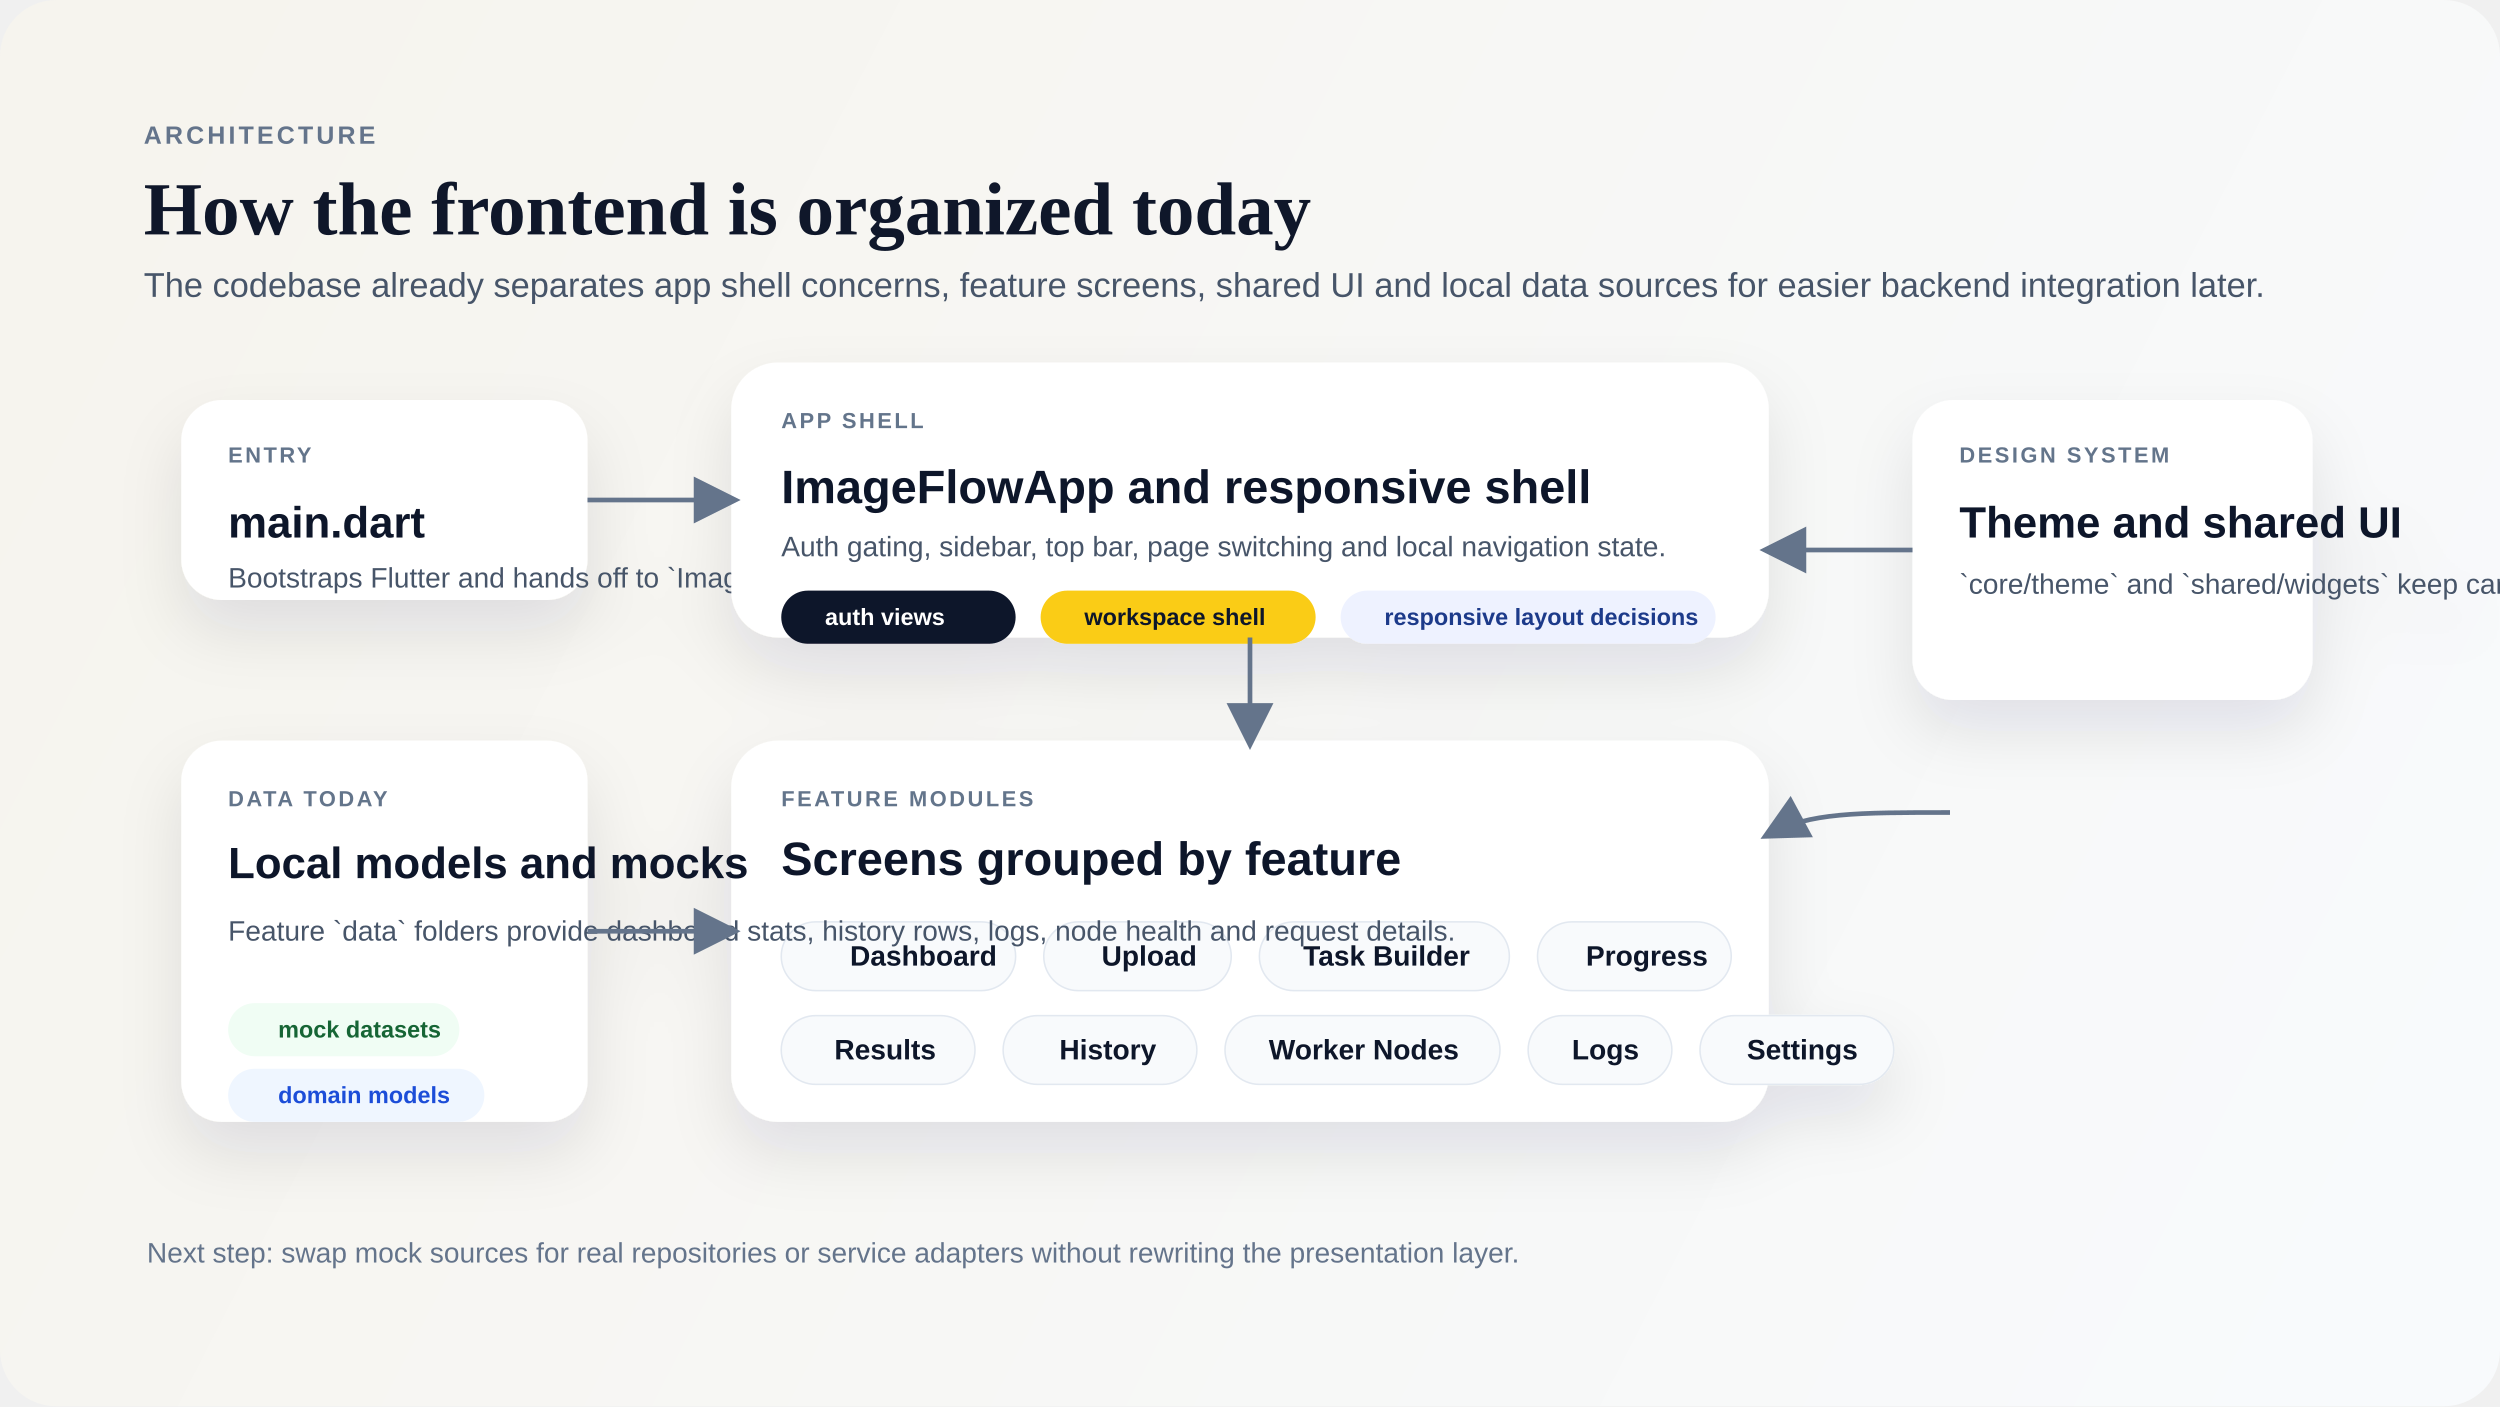
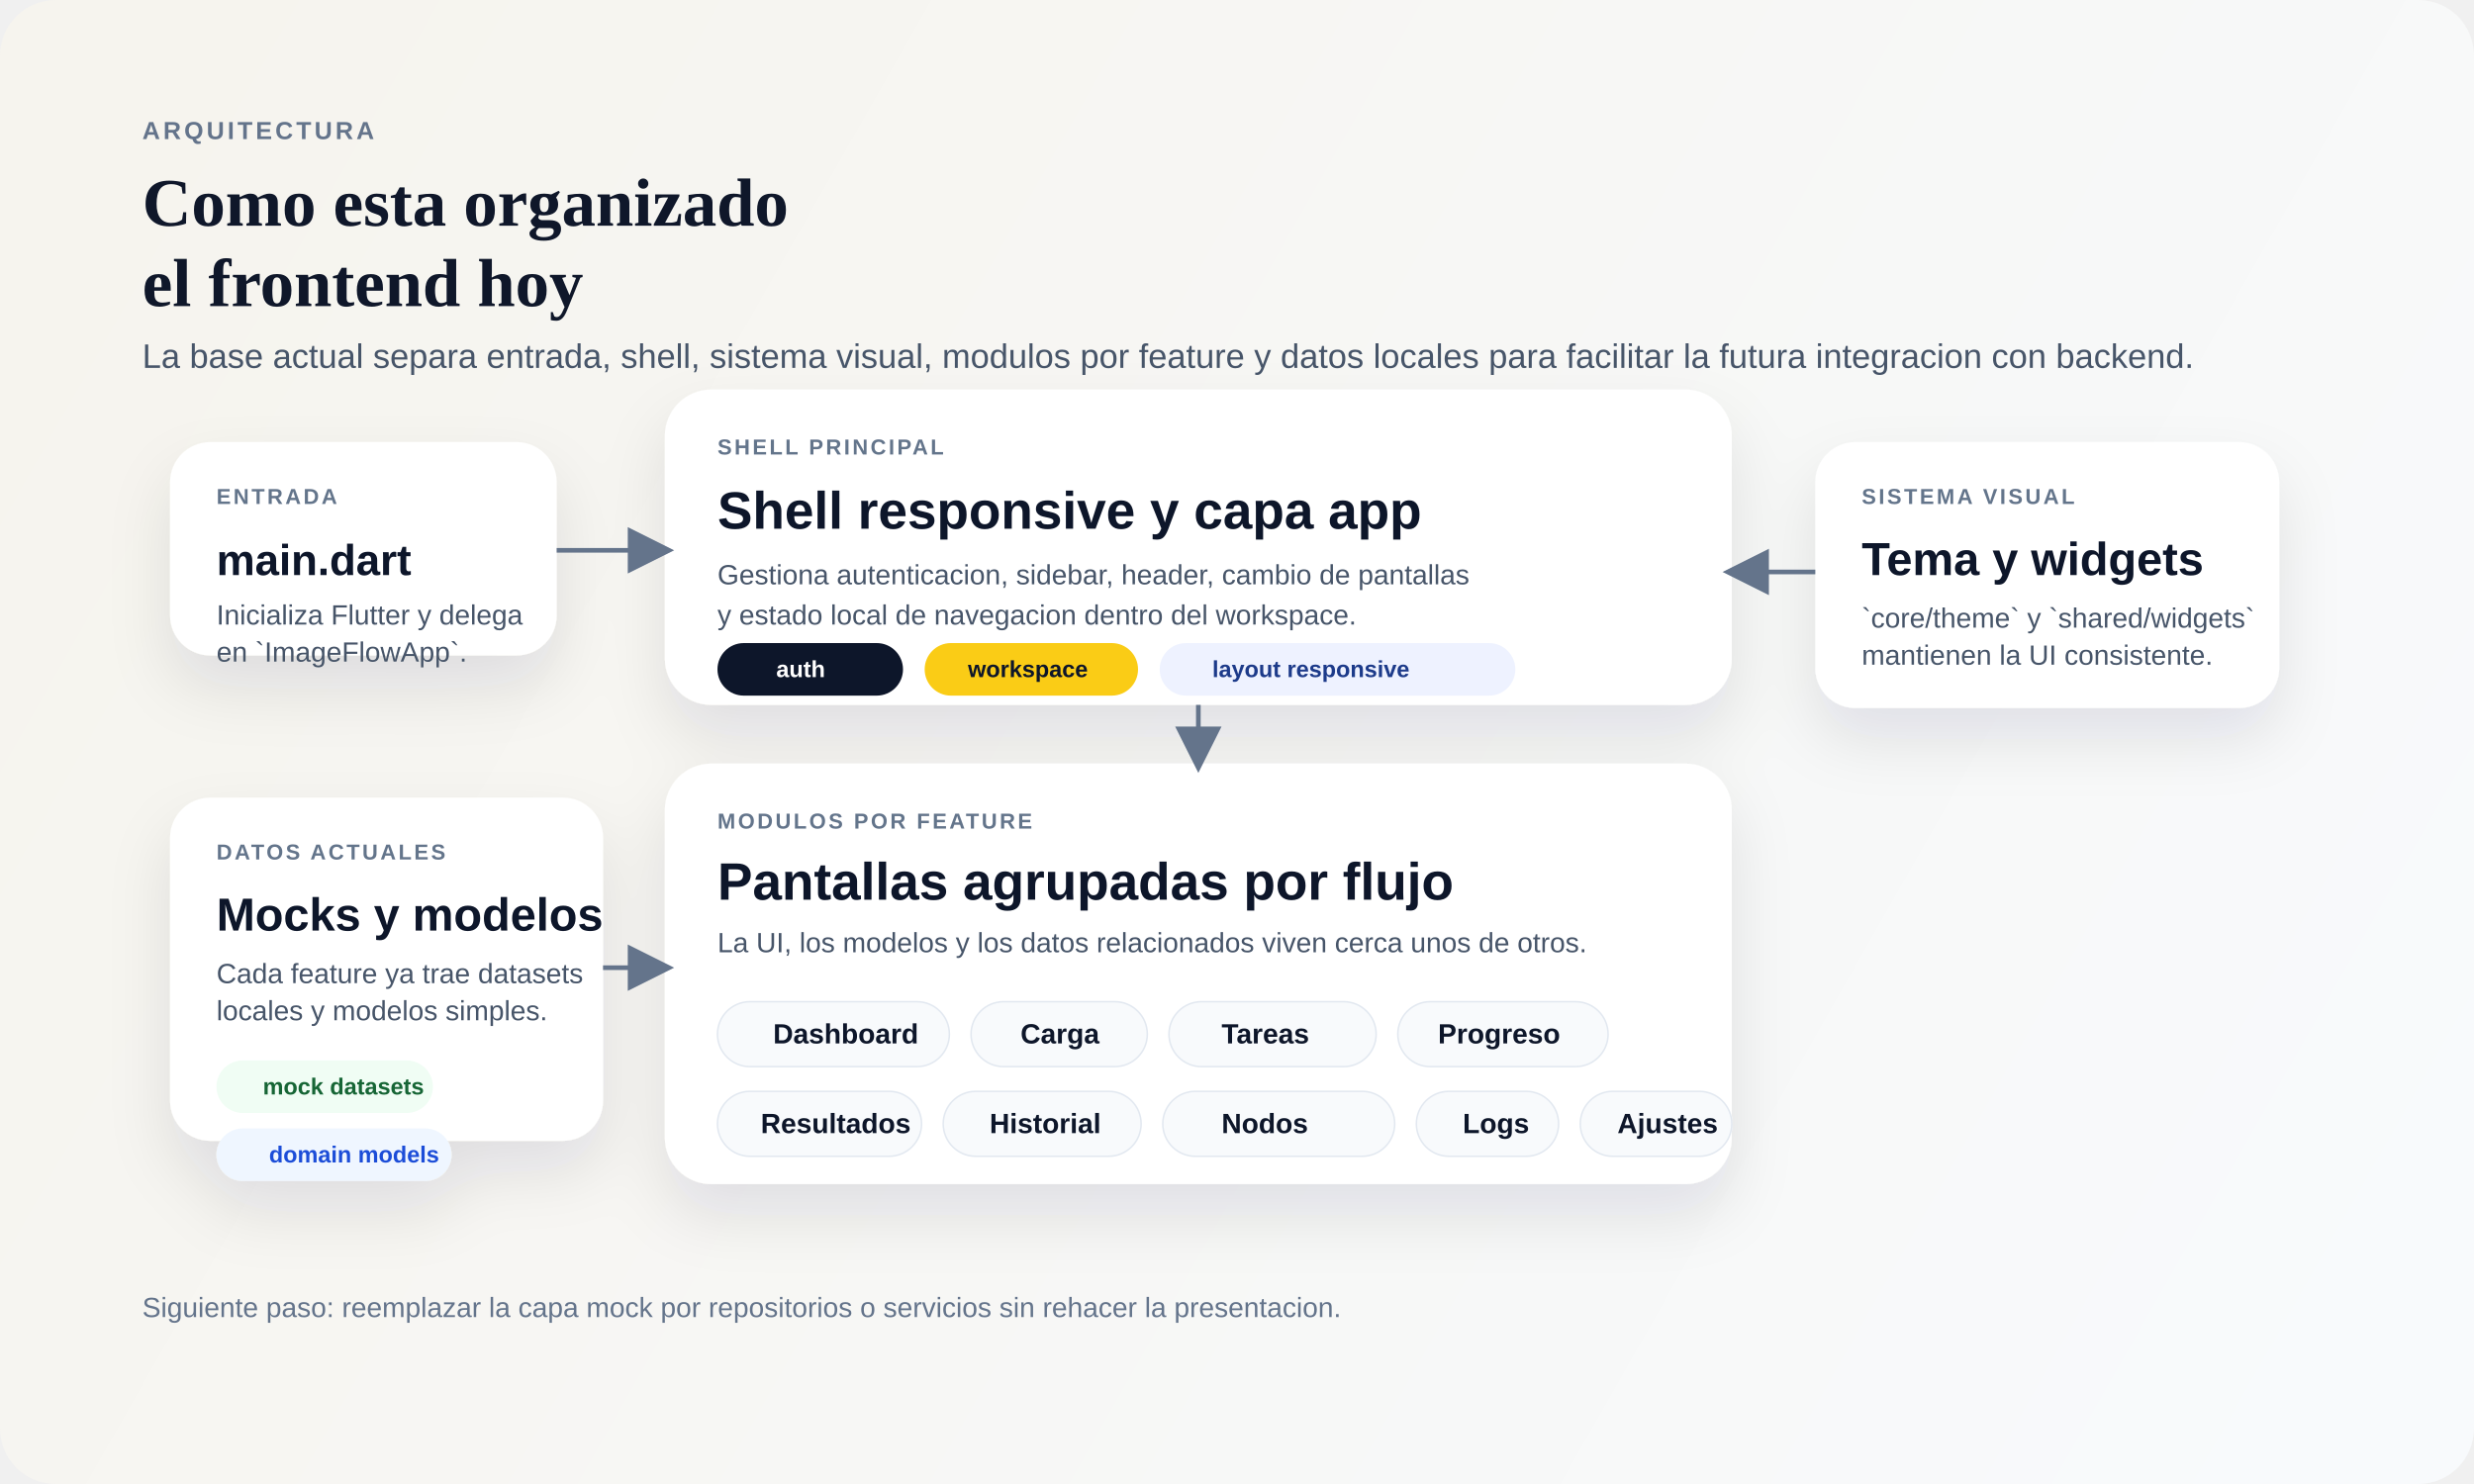
- <svg xmlns="http://www.w3.org/2000/svg" width="1600" height="900" viewBox="0 0 1600 900" fill="none" role="img" aria-labelledby="archTitle archDesc">
+ <svg xmlns="http://www.w3.org/2000/svg" width="1600" height="960" viewBox="0 0 1600 960" fill="none" role="img" aria-labelledby="archTitle archDesc">
  <defs>
-     <linearGradient id="archBg" x1="80" y1="80" x2="1520" y2="820" gradientUnits="userSpaceOnUse">
+     <linearGradient id="archBg" x1="80" y1="80" x2="1520" y2="900" gradientUnits="userSpaceOnUse">
      <stop stop-color="#F6F4EE" />
      <stop offset="1" stop-color="#F8FAFC" />
    </linearGradient>
-     <filter id="archShadow" x="0" y="0" width="1600" height="900" filterUnits="userSpaceOnUse" color-interpolation-filters="sRGB">
+     <filter id="archShadow" x="0" y="0" width="1600" height="960" filterUnits="userSpaceOnUse" color-interpolation-filters="sRGB">
      <feDropShadow dx="0" dy="20" stdDeviation="20" flood-color="#0F172A" flood-opacity="0.10" />
    </filter>
    <marker id="arrow" markerWidth="10" markerHeight="10" refX="8" refY="5" orient="auto" markerUnits="strokeWidth">
      <path d="M0 0L10 5L0 10V0Z" fill="#64748B" />
    </marker>
  </defs>
-   <rect width="1600" height="900" rx="36" fill="url(#archBg)" />
-   <text x="92" y="92" fill="#64748B" font-family="Verdana, Arial, sans-serif" font-size="16" font-weight="700" letter-spacing="2">ARCHITECTURE</text>
-   <text x="92" y="150" fill="#0F172A" font-family="Georgia, 'Times New Roman', serif" font-size="48" font-weight="700">How the frontend is organized today</text>
-   <text x="92" y="190" fill="#475569" font-family="Verdana, Arial, sans-serif" font-size="22">The codebase already separates app shell concerns, feature screens, shared UI and local data sources for easier backend integration later.</text>
+   <rect width="1600" height="960" rx="36" fill="url(#archBg)" />
+   <text x="92" y="90" fill="#64748B" font-family="Verdana, Arial, sans-serif" font-size="16" font-weight="700" letter-spacing="2">ARQUITECTURA</text>
+   <text x="92" y="146" fill="#0F172A" font-family="Georgia, 'Times New Roman', serif" font-size="44" font-weight="700">Como esta organizado</text>
+   <text x="92" y="198" fill="#0F172A" font-family="Georgia, 'Times New Roman', serif" font-size="44" font-weight="700">el frontend hoy</text>
+   <text x="92" y="238" fill="#475569" font-family="Verdana, Arial, sans-serif" font-size="22">La base actual separa entrada, shell, sistema visual, modulos por feature y datos locales para facilitar la futura integracion con backend.</text>
  <g filter="url(#archShadow)">
-     <rect x="116" y="256" width="260" height="128" rx="26" fill="#FFFFFF" />
-     <text x="146" y="296" fill="#64748B" font-family="Verdana, Arial, sans-serif" font-size="14" font-weight="700" letter-spacing="1.6">ENTRY</text>
-     <text x="146" y="344" fill="#0F172A" font-family="Verdana, Arial, sans-serif" font-size="28" font-weight="700">main.dart</text>
-     <text x="146" y="376" fill="#475569" font-family="Verdana, Arial, sans-serif" font-size="18">Bootstraps Flutter and hands off to `ImageFlowApp`.</text>
-     <rect x="468" y="232" width="664" height="176" rx="30" fill="#FFFFFF" />
-     <text x="500" y="274" fill="#64748B" font-family="Verdana, Arial, sans-serif" font-size="14" font-weight="700" letter-spacing="1.6">APP SHELL</text>
-     <text x="500" y="322" fill="#0F172A" font-family="Verdana, Arial, sans-serif" font-size="30" font-weight="700">ImageFlowApp and responsive shell</text>
-     <text x="500" y="356" fill="#475569" font-family="Verdana, Arial, sans-serif" font-size="18">Auth gating, sidebar, top bar, page switching and local navigation state.</text>
-     <rect x="500" y="378" width="150" height="34" rx="17" fill="#0F172A" />
-     <text x="528" y="400" fill="#FFFFFF" font-family="Verdana, Arial, sans-serif" font-size="15" font-weight="700">auth views</text>
-     <rect x="666" y="378" width="176" height="34" rx="17" fill="#FACC15" />
-     <text x="694" y="400" fill="#0F172A" font-family="Verdana, Arial, sans-serif" font-size="15" font-weight="700">workspace shell</text>
-     <rect x="858" y="378" width="240" height="34" rx="17" fill="#EEF2FF" />
-     <text x="886" y="400" fill="#1E3A8A" font-family="Verdana, Arial, sans-serif" font-size="15" font-weight="700">responsive layout decisions</text>
-     <rect x="468" y="474" width="664" height="244" rx="30" fill="#FFFFFF" />
-     <text x="500" y="516" fill="#64748B" font-family="Verdana, Arial, sans-serif" font-size="14" font-weight="700" letter-spacing="1.6">FEATURE MODULES</text>
-     <text x="500" y="560" fill="#0F172A" font-family="Verdana, Arial, sans-serif" font-size="30" font-weight="700">Screens grouped by feature</text>
-     <rect x="500" y="590" width="150" height="44" rx="22" fill="#F8FAFC" stroke="#E2E8F0" />
-     <text x="544" y="618" fill="#0F172A" font-family="Verdana, Arial, sans-serif" font-size="18" font-weight="700">Dashboard</text>
-     <rect x="668" y="590" width="120" height="44" rx="22" fill="#F8FAFC" stroke="#E2E8F0" />
-     <text x="705" y="618" fill="#0F172A" font-family="Verdana, Arial, sans-serif" font-size="18" font-weight="700">Upload</text>
-     <rect x="806" y="590" width="160" height="44" rx="22" fill="#F8FAFC" stroke="#E2E8F0" />
-     <text x="834" y="618" fill="#0F172A" font-family="Verdana, Arial, sans-serif" font-size="18" font-weight="700">Task Builder</text>
-     <rect x="984" y="590" width="124" height="44" rx="22" fill="#F8FAFC" stroke="#E2E8F0" />
-     <text x="1015" y="618" fill="#0F172A" font-family="Verdana, Arial, sans-serif" font-size="18" font-weight="700">Progress</text>
-     <rect x="500" y="650" width="124" height="44" rx="22" fill="#F8FAFC" stroke="#E2E8F0" />
-     <text x="534" y="678" fill="#0F172A" font-family="Verdana, Arial, sans-serif" font-size="18" font-weight="700">Results</text>
-     <rect x="642" y="650" width="124" height="44" rx="22" fill="#F8FAFC" stroke="#E2E8F0" />
-     <text x="678" y="678" fill="#0F172A" font-family="Verdana, Arial, sans-serif" font-size="18" font-weight="700">History</text>
-     <rect x="784" y="650" width="176" height="44" rx="22" fill="#F8FAFC" stroke="#E2E8F0" />
-     <text x="812" y="678" fill="#0F172A" font-family="Verdana, Arial, sans-serif" font-size="18" font-weight="700">Worker Nodes</text>
-     <rect x="978" y="650" width="92" height="44" rx="22" fill="#F8FAFC" stroke="#E2E8F0" />
-     <text x="1006" y="678" fill="#0F172A" font-family="Verdana, Arial, sans-serif" font-size="18" font-weight="700">Logs</text>
-     <rect x="1088" y="650" width="124" height="44" rx="22" fill="#F8FAFC" stroke="#E2E8F0" />
-     <text x="1118" y="678" fill="#0F172A" font-family="Verdana, Arial, sans-serif" font-size="18" font-weight="700">Settings</text>
-     <rect x="1224" y="256" width="256" height="192" rx="26" fill="#FFFFFF" />
-     <text x="1254" y="296" fill="#64748B" font-family="Verdana, Arial, sans-serif" font-size="14" font-weight="700" letter-spacing="1.6">DESIGN SYSTEM</text>
-     <text x="1254" y="344" fill="#0F172A" font-family="Verdana, Arial, sans-serif" font-size="28" font-weight="700">Theme and shared UI</text>
-     <text x="1254" y="380" fill="#475569" font-family="Verdana, Arial, sans-serif" font-size="18">`core/theme` and `shared/widgets` keep cards, pills, grids and typography consistent.</text>
-     <rect x="116" y="474" width="260" height="244" rx="26" fill="#FFFFFF" />
-     <text x="146" y="516" fill="#64748B" font-family="Verdana, Arial, sans-serif" font-size="14" font-weight="700" letter-spacing="1.6">DATA TODAY</text>
-     <text x="146" y="562" fill="#0F172A" font-family="Verdana, Arial, sans-serif" font-size="28" font-weight="700">Local models and mocks</text>
-     <text x="146" y="602" fill="#475569" font-family="Verdana, Arial, sans-serif" font-size="18">Feature `data` folders provide dashboard stats, history rows, logs, node health and request details.</text>
-     <rect x="146" y="642" width="148" height="34" rx="17" fill="#F0FDF4" />
-     <text x="178" y="664" fill="#166534" font-family="Verdana, Arial, sans-serif" font-size="15" font-weight="700">mock datasets</text>
-     <rect x="146" y="684" width="164" height="34" rx="17" fill="#EFF6FF" />
-     <text x="178" y="706" fill="#1D4ED8" font-family="Verdana, Arial, sans-serif" font-size="15" font-weight="700">domain models</text>
+     <rect x="110" y="286" width="250" height="138" rx="26" fill="#FFFFFF" />
+     <text x="140" y="326" fill="#64748B" font-family="Verdana, Arial, sans-serif" font-size="14" font-weight="700" letter-spacing="1.6">ENTRADA</text>
+     <text x="140" y="372" fill="#0F172A" font-family="Verdana, Arial, sans-serif" font-size="28" font-weight="700">main.dart</text>
+     <text x="140" y="404" fill="#475569" font-family="Verdana, Arial, sans-serif" font-size="18">Inicializa Flutter y delega</text>
+     <text x="140" y="428" fill="#475569" font-family="Verdana, Arial, sans-serif" font-size="18">en `ImageFlowApp`.</text>
+     <rect x="430" y="252" width="690" height="204" rx="30" fill="#FFFFFF" />
+     <text x="464" y="294" fill="#64748B" font-family="Verdana, Arial, sans-serif" font-size="14" font-weight="700" letter-spacing="1.6">SHELL PRINCIPAL</text>
+     <text x="464" y="342" fill="#0F172A" font-family="Verdana, Arial, sans-serif" font-size="34" font-weight="700">Shell responsive y capa app</text>
+     <text x="464" y="378" fill="#475569" font-family="Verdana, Arial, sans-serif" font-size="18">Gestiona autenticacion, sidebar, header, cambio de pantallas</text>
+     <text x="464" y="404" fill="#475569" font-family="Verdana, Arial, sans-serif" font-size="18">y estado local de navegacion dentro del workspace.</text>
+     <rect x="464" y="416" width="120" height="34" rx="17" fill="#0F172A" />
+     <text x="502" y="438" fill="#FFFFFF" font-family="Verdana, Arial, sans-serif" font-size="15" font-weight="700">auth</text>
+     <rect x="598" y="416" width="138" height="34" rx="17" fill="#FACC15" />
+     <text x="626" y="438" fill="#0F172A" font-family="Verdana, Arial, sans-serif" font-size="15" font-weight="700">workspace</text>
+     <rect x="750" y="416" width="230" height="34" rx="17" fill="#EEF2FF" />
+     <text x="784" y="438" fill="#1E3A8A" font-family="Verdana, Arial, sans-serif" font-size="15" font-weight="700">layout responsive</text>
+     <rect x="1174" y="286" width="300" height="172" rx="26" fill="#FFFFFF" />
+     <text x="1204" y="326" fill="#64748B" font-family="Verdana, Arial, sans-serif" font-size="14" font-weight="700" letter-spacing="1.6">SISTEMA VISUAL</text>
+     <text x="1204" y="372" fill="#0F172A" font-family="Verdana, Arial, sans-serif" font-size="30" font-weight="700">Tema y widgets</text>
+     <text x="1204" y="406" fill="#475569" font-family="Verdana, Arial, sans-serif" font-size="18">`core/theme` y `shared/widgets`</text>
+     <text x="1204" y="430" fill="#475569" font-family="Verdana, Arial, sans-serif" font-size="18">mantienen la UI consistente.</text>
+     <rect x="110" y="516" width="280" height="222" rx="26" fill="#FFFFFF" />
+     <text x="140" y="556" fill="#64748B" font-family="Verdana, Arial, sans-serif" font-size="14" font-weight="700" letter-spacing="1.6">DATOS ACTUALES</text>
+     <text x="140" y="602" fill="#0F172A" font-family="Verdana, Arial, sans-serif" font-size="30" font-weight="700">Mocks y modelos</text>
+     <text x="140" y="636" fill="#475569" font-family="Verdana, Arial, sans-serif" font-size="18">Cada feature ya trae datasets</text>
+     <text x="140" y="660" fill="#475569" font-family="Verdana, Arial, sans-serif" font-size="18">locales y modelos simples.</text>
+     <rect x="140" y="686" width="140" height="34" rx="17" fill="#F0FDF4" />
+     <text x="170" y="708" fill="#166534" font-family="Verdana, Arial, sans-serif" font-size="15" font-weight="700">mock datasets</text>
+     <rect x="140" y="730" width="152" height="34" rx="17" fill="#EFF6FF" />
+     <text x="174" y="752" fill="#1D4ED8" font-family="Verdana, Arial, sans-serif" font-size="15" font-weight="700">domain models</text>
+     <rect x="430" y="494" width="690" height="272" rx="30" fill="#FFFFFF" />
+     <text x="464" y="536" fill="#64748B" font-family="Verdana, Arial, sans-serif" font-size="14" font-weight="700" letter-spacing="1.6">MODULOS POR FEATURE</text>
+     <text x="464" y="582" fill="#0F172A" font-family="Verdana, Arial, sans-serif" font-size="34" font-weight="700">Pantallas agrupadas por flujo</text>
+     <text x="464" y="616" fill="#475569" font-family="Verdana, Arial, sans-serif" font-size="18">La UI, los modelos y los datos relacionados viven cerca unos de otros.</text>
+     <rect x="464" y="648" width="150" height="42" rx="21" fill="#F8FAFC" stroke="#E2E8F0" />
+     <text x="500" y="675" fill="#0F172A" font-family="Verdana, Arial, sans-serif" font-size="18" font-weight="700">Dashboard</text>
+     <rect x="628" y="648" width="114" height="42" rx="21" fill="#F8FAFC" stroke="#E2E8F0" />
+     <text x="660" y="675" fill="#0F172A" font-family="Verdana, Arial, sans-serif" font-size="18" font-weight="700">Carga</text>
+     <rect x="756" y="648" width="134" height="42" rx="21" fill="#F8FAFC" stroke="#E2E8F0" />
+     <text x="790" y="675" fill="#0F172A" font-family="Verdana, Arial, sans-serif" font-size="18" font-weight="700">Tareas</text>
+     <rect x="904" y="648" width="136" height="42" rx="21" fill="#F8FAFC" stroke="#E2E8F0" />
+     <text x="930" y="675" fill="#0F172A" font-family="Verdana, Arial, sans-serif" font-size="18" font-weight="700">Progreso</text>
+     <rect x="464" y="706" width="132" height="42" rx="21" fill="#F8FAFC" stroke="#E2E8F0" />
+     <text x="492" y="733" fill="#0F172A" font-family="Verdana, Arial, sans-serif" font-size="18" font-weight="700">Resultados</text>
+     <rect x="610" y="706" width="128" height="42" rx="21" fill="#F8FAFC" stroke="#E2E8F0" />
+     <text x="640" y="733" fill="#0F172A" font-family="Verdana, Arial, sans-serif" font-size="18" font-weight="700">Historial</text>
+     <rect x="752" y="706" width="150" height="42" rx="21" fill="#F8FAFC" stroke="#E2E8F0" />
+     <text x="790" y="733" fill="#0F172A" font-family="Verdana, Arial, sans-serif" font-size="18" font-weight="700">Nodos</text>
+     <rect x="916" y="706" width="92" height="42" rx="21" fill="#F8FAFC" stroke="#E2E8F0" />
+     <text x="946" y="733" fill="#0F172A" font-family="Verdana, Arial, sans-serif" font-size="18" font-weight="700">Logs</text>
+     <rect x="1022" y="706" width="98" height="42" rx="21" fill="#F8FAFC" stroke="#E2E8F0" />
+     <text x="1046" y="733" fill="#0F172A" font-family="Verdana, Arial, sans-serif" font-size="18" font-weight="700">Ajustes</text>
  </g>
-   <path d="M376 320H468" stroke="#64748B" stroke-width="3" marker-end="url(#arrow)" />
-   <path d="M800 408V474" stroke="#64748B" stroke-width="3" marker-end="url(#arrow)" />
-   <path d="M1224 352H1132" stroke="#64748B" stroke-width="3" marker-end="url(#arrow)" />
-   <path d="M376 596H468" stroke="#64748B" stroke-width="3" marker-end="url(#arrow)" />
-   <path d="M1248 520C1188 520 1158 520 1132 534" stroke="#64748B" stroke-width="3" marker-end="url(#arrow)" />
-   <text x="94" y="808" fill="#64748B" font-family="Verdana, Arial, sans-serif" font-size="18">Next step: swap mock sources for real repositories or service adapters without rewriting the presentation layer.</text>
+   <path d="M360 356H430" stroke="#64748B" stroke-width="3" marker-end="url(#arrow)" />
+   <path d="M775 456V494" stroke="#64748B" stroke-width="3" marker-end="url(#arrow)" />
+   <path d="M1174 370H1120" stroke="#64748B" stroke-width="3" marker-end="url(#arrow)" />
+   <path d="M390 626H430" stroke="#64748B" stroke-width="3" marker-end="url(#arrow)" />
+   <text x="92" y="852" fill="#64748B" font-family="Verdana, Arial, sans-serif" font-size="18">Siguiente paso: reemplazar la capa mock por repositorios o servicios sin rehacer la presentacion.</text>
</svg>
